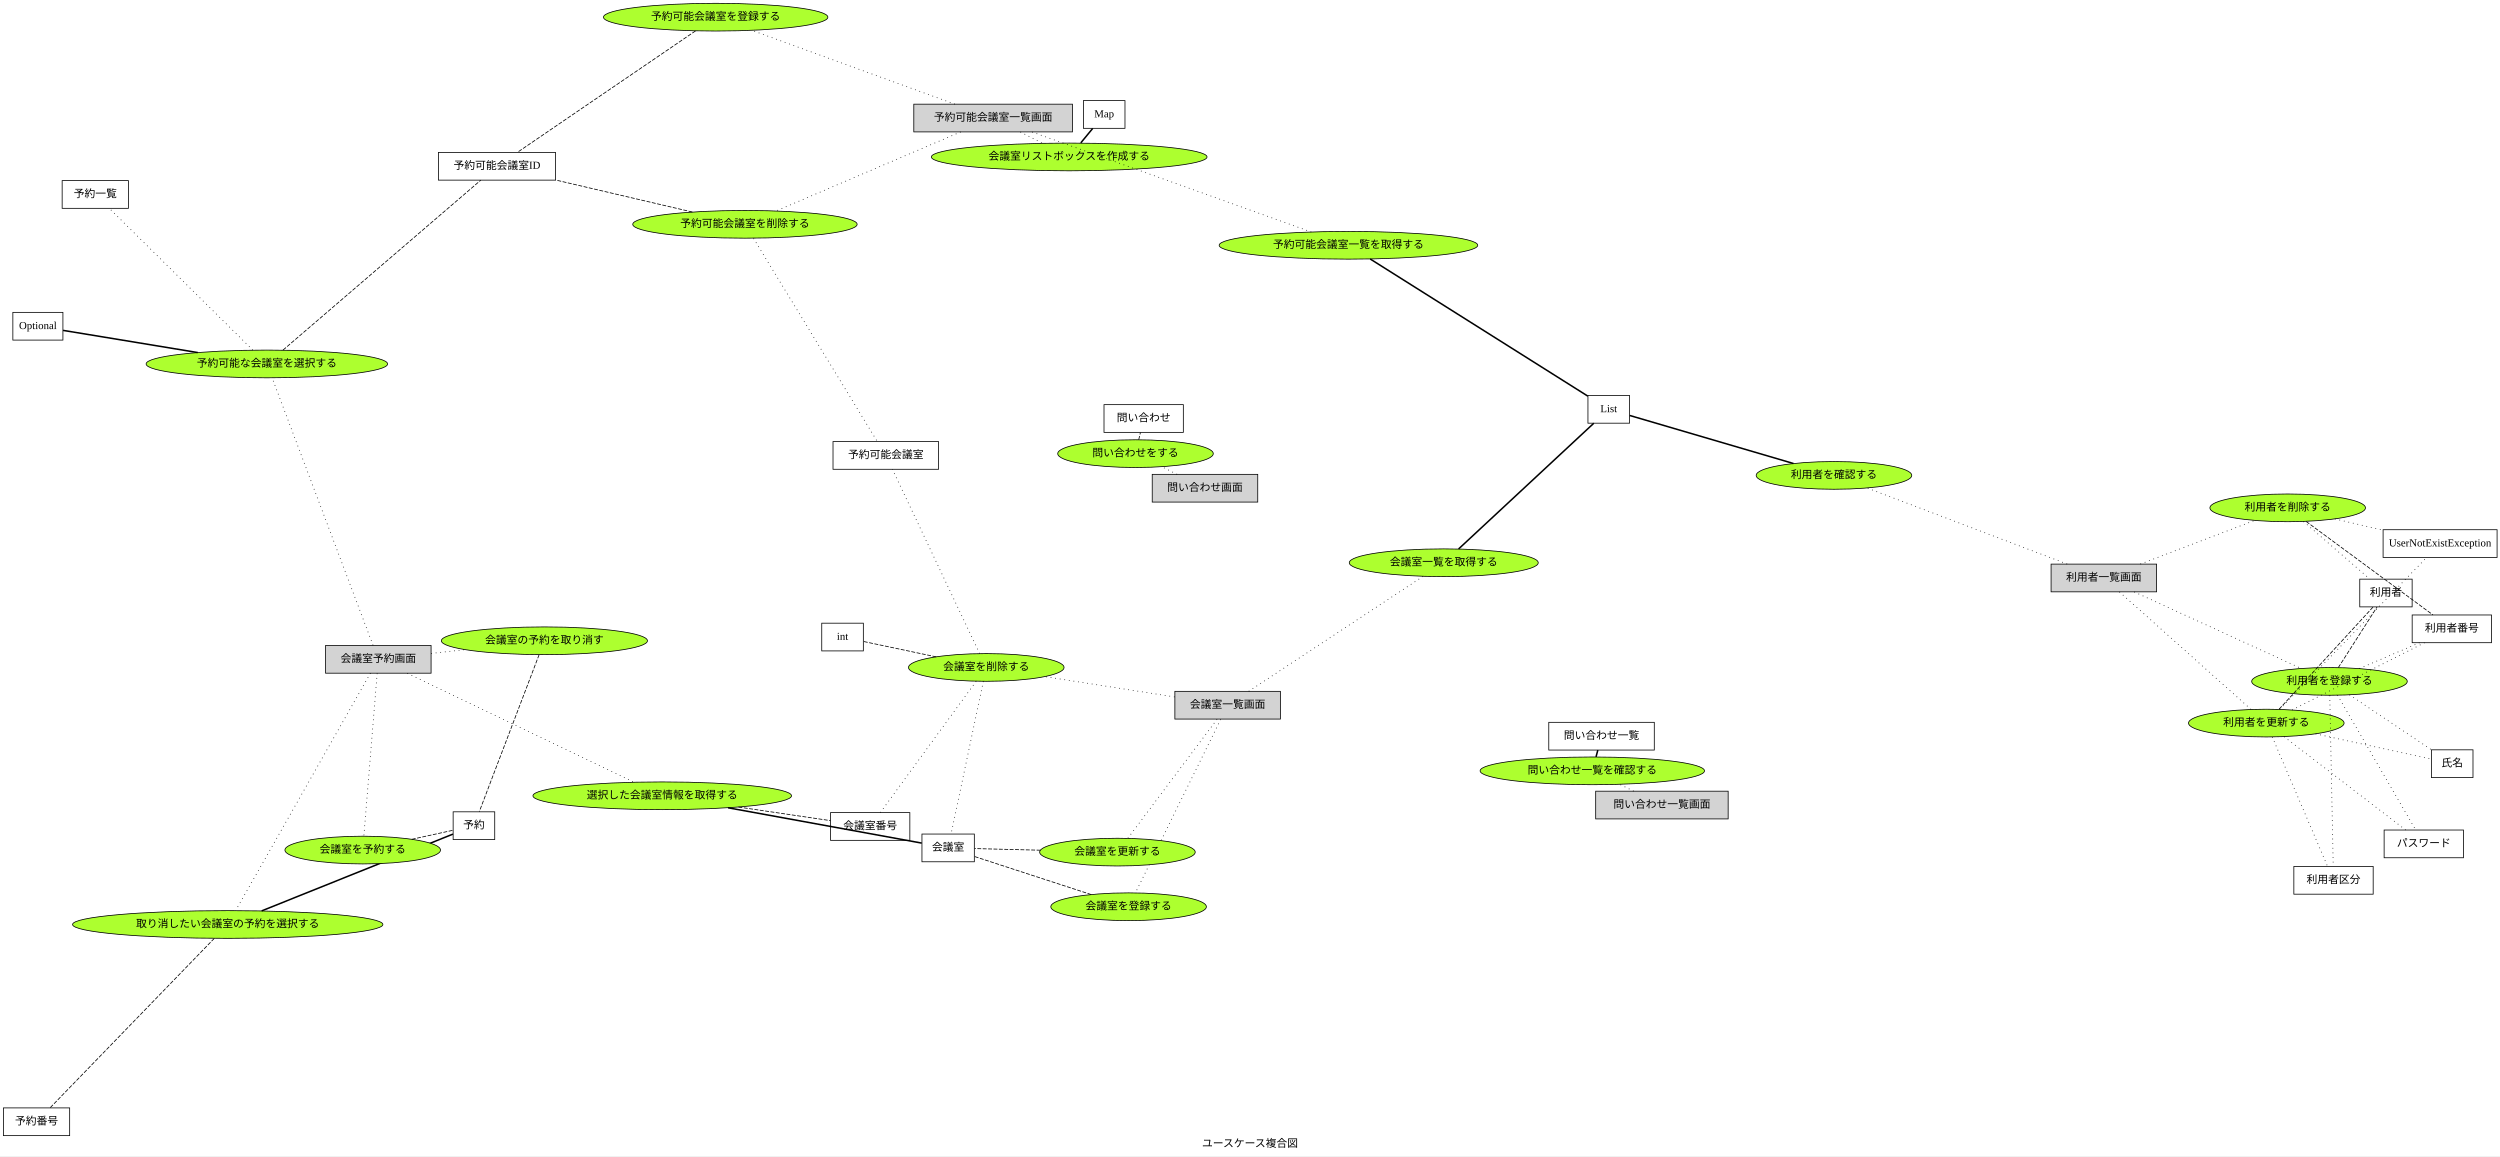
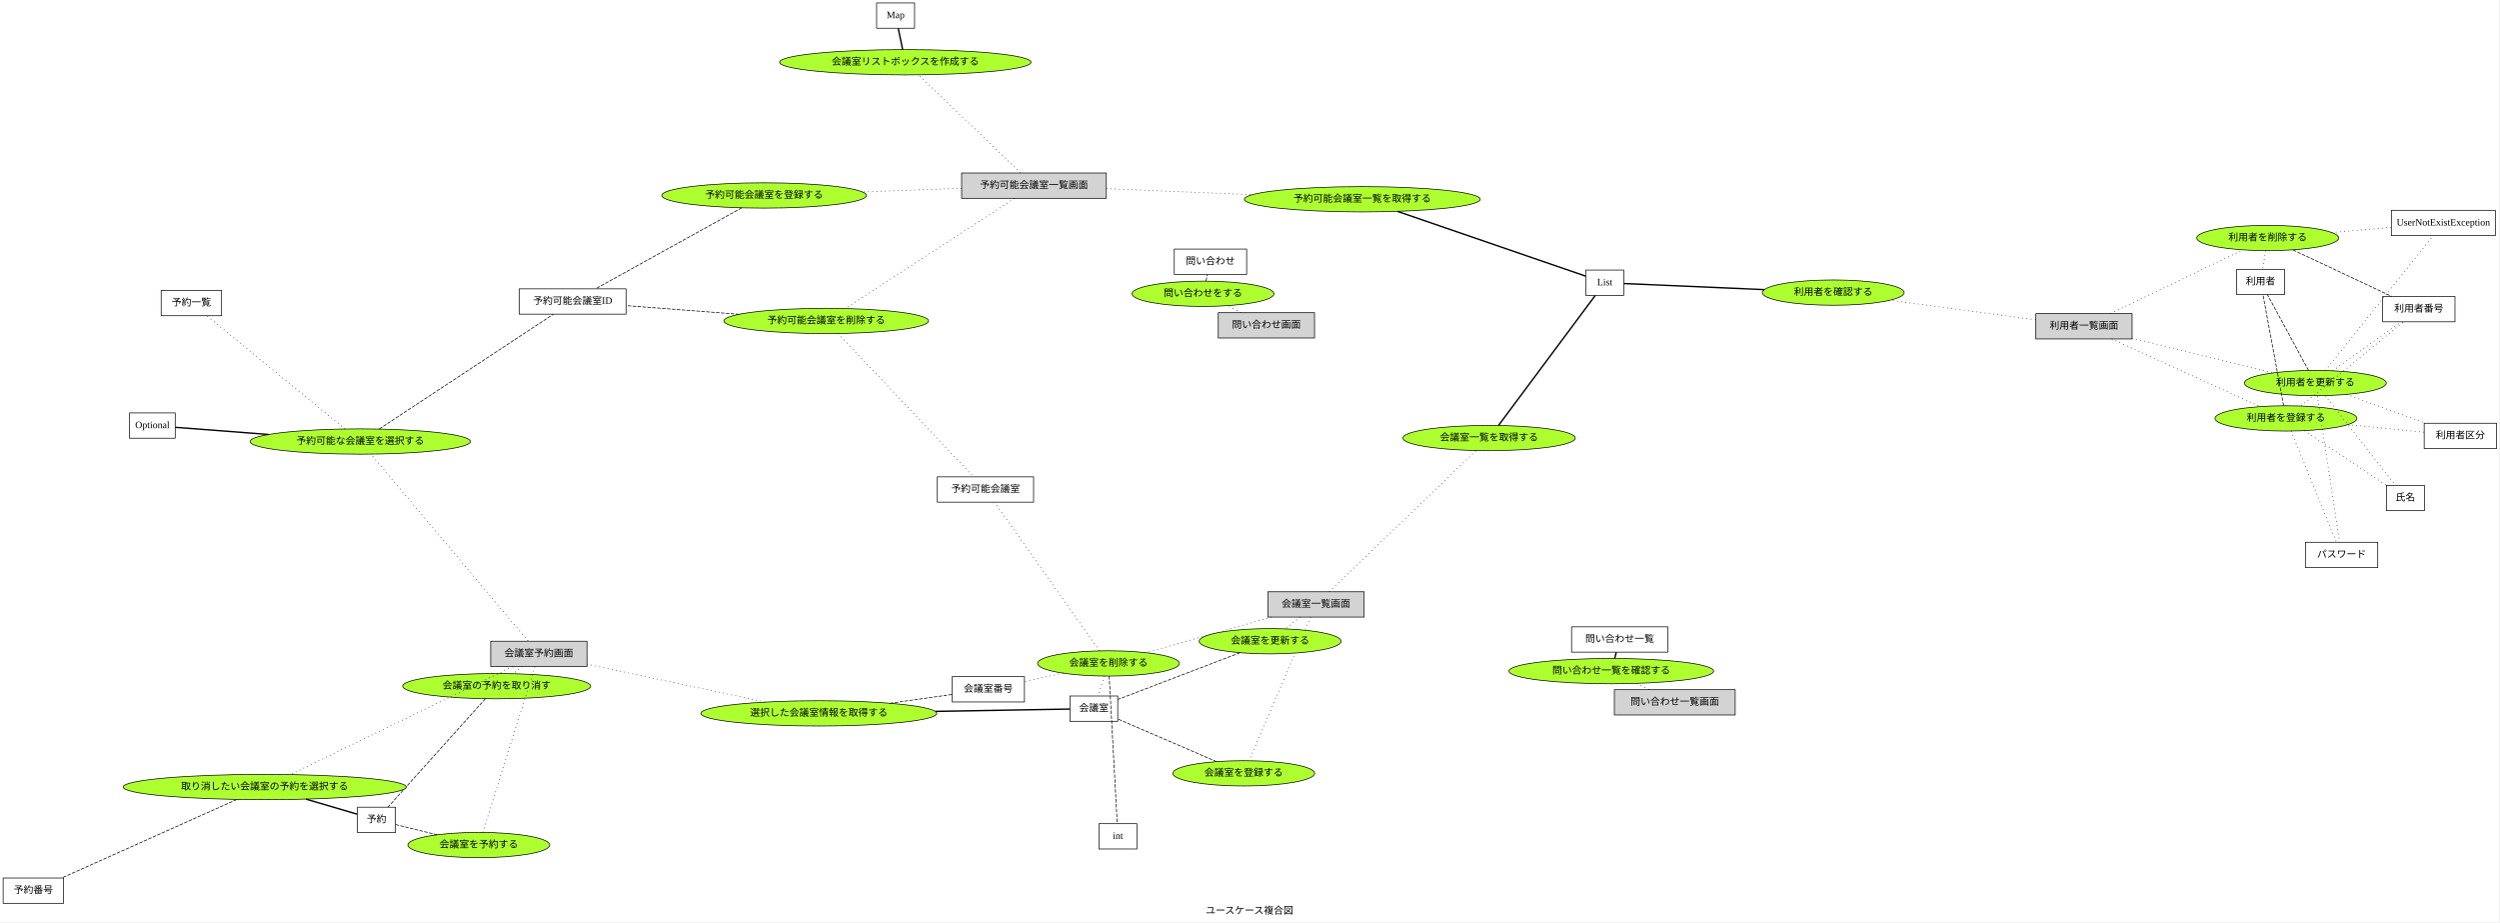
- <svg xmlns="http://www.w3.org/2000/svg" xmlns:xlink="http://www.w3.org/1999/xlink" width="3246pt" height="1501pt" viewBox="0.00 0.00 3246.00 1501.00">
-   <g id="graph0" class="graph" transform="scale(1 1) rotate(0) translate(4 1474)">
-     <polygon fill="white" stroke="transparent" points="-4,27 -4,-1474 3242,-1474 3242,27 -4,27" />
-     <text text-anchor="middle" x="1619" y="15.2" font-family="Times New Roman,serif" font-size="14.00">ユースケース複合図
+ <svg xmlns="http://www.w3.org/2000/svg" xmlns:xlink="http://www.w3.org/1999/xlink" width="3557pt" height="1312pt" viewBox="0.00 0.00 3557.00 1312.00">
+   <g id="graph0" class="graph" transform="scale(1 1) rotate(0) translate(4 1285)">
+     <polygon fill="white" stroke="transparent" points="-4,27 -4,-1285 3553,-1285 3553,27 -4,27" />
+     <text text-anchor="middle" x="1774.5" y="15.2" font-family="Times New Roman,serif" font-size="14.00">ユースケース複合図
        </text>
    <g id="node1" class="node">
      <g id="a_node1">
        <a xlink:href="https://github.com/k2works/application_programing_excercise_2022/tree/take13/src/main/java/mrs/application/scenario/ContactManagementScenario.java" xlink:title="ContactManagementScenario.create(Contact)">
-           <ellipse fill="greenyellow" stroke="black" cx="1470.33" cy="-885" rx="100.98" ry="18" />
-           <text text-anchor="middle" x="1470.33" y="-881.3" font-family="Times New Roman,serif" font-size="14.00">問い合わせをする
+           <ellipse fill="greenyellow" stroke="black" cx="1708.33" cy="-867" rx="100.98" ry="18" />
+           <text text-anchor="middle" x="1708.33" y="-863.3" font-family="Times New Roman,serif" font-size="14.00">問い合わせをする
                    </text>
        </a>
      </g>
    </g>
    <g id="node2" class="node">
      <g id="a_node2">
        <a xlink:title="Contact">
-           <polygon fill="none" stroke="black" points="1532.44,-948.61 1429.44,-948.61 1429.44,-912.61 1532.44,-912.61 1532.44,-948.61" />
-           <text text-anchor="middle" x="1480.94" y="-926.91" font-family="Times New Roman,serif" font-size="14.00">問い合わせ
+           <polygon fill="none" stroke="black" points="1770.44,-930.61 1667.44,-930.61 1667.44,-894.61 1770.44,-894.61 1770.44,-930.61" />
+           <text text-anchor="middle" x="1718.94" y="-908.91" font-family="Times New Roman,serif" font-size="14.00">問い合わせ
                    </text>
        </a>
      </g>
    </g>
    <g id="edge1" class="edge">
-       <path fill="none" stroke="black" stroke-dasharray="5,2" d="M1474.52,-903.03C1475.24,-906.12 1475.99,-909.33 1476.71,-912.42" />
+       <path fill="none" stroke="black" stroke-dasharray="5,2" d="M1712.52,-885.03C1713.24,-888.12 1713.99,-891.33 1714.71,-894.42" />
    </g>
    <g id="node3" class="node">
      <g id="a_node3">
        <a xlink:title="ContactRegistController">
-           <polygon fill="lightgray" stroke="black" points="1629.05,-858.1 1492.05,-858.1 1492.05,-822.1 1629.05,-822.1 1629.05,-858.1" />
-           <text text-anchor="middle" x="1560.55" y="-836.4" font-family="Times New Roman,serif" font-size="14.00">問い合わせ画面
+           <polygon fill="lightgray" stroke="black" points="1867.05,-840.1 1730.05,-840.1 1730.05,-804.1 1867.05,-804.1 1867.05,-840.1" />
+           <text text-anchor="middle" x="1798.55" y="-818.4" font-family="Times New Roman,serif" font-size="14.00">問い合わせ画面
                    </text>
        </a>
      </g>
    </g>
    <g id="edge2" class="edge">
-       <path fill="none" stroke="black" stroke-dasharray="1,5" d="M1524.37,-858.11C1517.8,-861.38 1510.97,-864.78 1504.46,-868.02" />
+       <path fill="none" stroke="black" stroke-dasharray="1,5" d="M1762.37,-840.11C1755.8,-843.38 1748.97,-846.78 1742.46,-850.02" />
    </g>
    <g id="node4" class="node">
      <g id="a_node4">
        <a xlink:href="https://github.com/k2works/application_programing_excercise_2022/tree/take13/src/main/java/mrs/application/scenario/ContactManagementScenario.java" xlink:title="ContactManagementScenario.findAll()">
-           <ellipse fill="greenyellow" stroke="black" cx="2063.45" cy="-473.13" rx="145.67" ry="18" />
-           <text text-anchor="middle" x="2063.45" y="-469.43" font-family="Times New Roman,serif" font-size="14.00">問い合わせ一覧を確認する
+           <ellipse fill="greenyellow" stroke="black" cx="2289.45" cy="-330.13" rx="145.67" ry="18" />
+           <text text-anchor="middle" x="2289.45" y="-326.43" font-family="Times New Roman,serif" font-size="14.00">問い合わせ一覧を確認する
                    </text>
        </a>
      </g>
    </g>
    <g id="node5" class="node">
      <g id="a_node5">
        <a xlink:title="ContactList">
-           <polygon fill="none" stroke="black" points="2143.93,-536.13 2006.93,-536.13 2006.93,-500.13 2143.93,-500.13 2143.93,-536.13" />
-           <text text-anchor="middle" x="2075.43" y="-514.43" font-family="Times New Roman,serif" font-size="14.00">問い合わせ一覧
+           <polygon fill="none" stroke="black" points="2369.93,-393.13 2232.93,-393.13 2232.93,-357.13 2369.93,-357.13 2369.93,-393.13" />
+           <text text-anchor="middle" x="2301.43" y="-371.43" font-family="Times New Roman,serif" font-size="14.00">問い合わせ一覧
                    </text>
        </a>
      </g>
    </g>
    <g id="edge3" class="edge">
-       <path fill="none" stroke="black" stroke-width="2" d="M2070.62,-500.09C2069.84,-497.16 2069.03,-494.12 2068.25,-491.18" />
+       <path fill="none" stroke="black" stroke-width="2" d="M2296.62,-357.09C2295.84,-354.16 2295.03,-351.12 2294.25,-348.18" />
    </g>
    <g id="node6" class="node">
      <g id="a_node6">
        <a xlink:title="ContactResponseController">
-           <polygon fill="lightgray" stroke="black" points="2239.84,-446.72 2067.84,-446.72 2067.84,-410.72 2239.84,-410.72 2239.84,-446.72" />
-           <text text-anchor="middle" x="2153.84" y="-425.02" font-family="Times New Roman,serif" font-size="14.00">問い合わせ一覧画面
+           <polygon fill="lightgray" stroke="black" points="2465.84,-303.72 2293.84,-303.72 2293.84,-267.72 2465.84,-267.72 2465.84,-303.72" />
+           <text text-anchor="middle" x="2379.84" y="-282.02" font-family="Times New Roman,serif" font-size="14.00">問い合わせ一覧画面
                    </text>
        </a>
      </g>
    </g>
    <g id="edge4" class="edge">
-       <path fill="none" stroke="black" stroke-dasharray="1,5" d="M2117.07,-446.79C2111.11,-449.71 2104.94,-452.74 2099.01,-455.66" />
+       <path fill="none" stroke="black" stroke-dasharray="1,5" d="M2343.07,-303.79C2337.11,-306.71 2330.94,-309.74 2325.01,-312.66" />
    </g>
    <g id="node7" class="node">
      <g id="a_node7">
        <a xlink:href="https://github.com/k2works/application_programing_excercise_2022/tree/take13/src/main/java/mrs/application/scenario/MeetingRoomReservationScenario.java" xlink:title="MeetingRoomReservationScenario.cancel(Reservation)">
-           <ellipse fill="greenyellow" stroke="black" cx="702.86" cy="-642.02" rx="133.78" ry="18" />
-           <text text-anchor="middle" x="702.86" y="-638.32" font-family="Times New Roman,serif" font-size="14.00">会議室の予約を取り消す
+           <ellipse fill="greenyellow" stroke="black" cx="702.96" cy="-308.73" rx="133.78" ry="18" />
+           <text text-anchor="middle" x="702.96" y="-305.03" font-family="Times New Roman,serif" font-size="14.00">会議室の予約を取り消す
                    </text>
        </a>
      </g>
    </g>
    <g id="node8" class="node">
      <g id="a_node8">
        <a xlink:title="Reservation">
-           <polygon fill="none" stroke="black" points="638.36,-419.94 584.36,-419.94 584.36,-383.94 638.36,-383.94 638.36,-419.94" />
-           <text text-anchor="middle" x="611.36" y="-398.24" font-family="Times New Roman,serif" font-size="14.00">予約
+           <polygon fill="none" stroke="black" points="558.84,-136.52 504.84,-136.52 504.84,-100.52 558.84,-100.52 558.84,-136.52" />
+           <text text-anchor="middle" x="531.84" y="-114.82" font-family="Times New Roman,serif" font-size="14.00">予約
                    </text>
        </a>
      </g>
    </g>
    <g id="edge5" class="edge">
-       <path fill="none" stroke="black" stroke-dasharray="5,2" d="M695.98,-623.97C679.02,-579.48 635.36,-464.9 618.32,-420.19" />
+       <path fill="none" stroke="black" stroke-dasharray="5,2" d="M686.86,-290.84C654.33,-254.68 581.08,-173.25 548.27,-136.79" />
    </g>
    <g id="node16" class="node">
      <g id="a_node16">
        <a xlink:href="https://github.com/k2works/application_programing_excercise_2022/tree/take13/src/main/java/mrs/application/scenario/MeetingRoomReservationScenario.java" xlink:title="MeetingRoomReservationScenario.findOne(ReservationId)">
-           <ellipse fill="greenyellow" stroke="black" cx="291.69" cy="-273.64" rx="201.46" ry="18" />
-           <text text-anchor="middle" x="291.69" y="-269.94" font-family="Times New Roman,serif" font-size="14.00">取り消したい会議室の予約を選択する
+           <ellipse fill="greenyellow" stroke="black" cx="372.77" cy="-165.23" rx="201.46" ry="18" />
+           <text text-anchor="middle" x="372.77" y="-161.53" font-family="Times New Roman,serif" font-size="14.00">取り消したい会議室の予約を選択する
                    </text>
        </a>
      </g>
    </g>
    <g id="edge12" class="edge">
-       <path fill="none" stroke="black" stroke-width="2" d="M584.11,-391C528.77,-368.79 402.82,-318.24 335.71,-291.31" />
+       <path fill="none" stroke="black" stroke-width="2" d="M504.5,-126.55C484.51,-132.42 456.65,-140.6 431.7,-147.93" />
    </g>
    <g id="node9" class="node">
      <g id="a_node9">
        <a xlink:title="ReservationsController">
-           <polygon fill="lightgray" stroke="black" points="555.71,-635.93 418.71,-635.93 418.71,-599.93 555.71,-599.93 555.71,-635.93" />
-           <text text-anchor="middle" x="487.21" y="-614.23" font-family="Times New Roman,serif" font-size="14.00">会議室予約画面
+           <polygon fill="lightgray" stroke="black" points="831.49,-372.67 694.49,-372.67 694.49,-336.67 831.49,-336.67 831.49,-372.67" />
+           <text text-anchor="middle" x="762.99" y="-350.97" font-family="Times New Roman,serif" font-size="14.00">会議室予約画面
                    </text>
        </a>
      </g>
    </g>
    <g id="edge6" class="edge">
-       <path fill="none" stroke="black" stroke-dasharray="1,5" d="M555.74,-625.58C569.8,-627.15 584.89,-628.84 599.86,-630.51" />
+       <path fill="none" stroke="black" stroke-dasharray="1,5" d="M739.26,-336.51C735.07,-333.3 730.7,-329.96 726.51,-326.75" />
    </g>
    <g id="node13" class="node">
      <g id="a_node13">
        <a xlink:href="https://github.com/k2works/application_programing_excercise_2022/tree/take13/src/main/java/mrs/application/scenario/MeetingRoomReservationScenario.java" xlink:title="MeetingRoomReservationScenario.findMeetingRoom(RoomId)">
-           <ellipse fill="greenyellow" stroke="black" cx="855.84" cy="-440.75" rx="167.87" ry="18" />
-           <text text-anchor="middle" x="855.84" y="-437.05" font-family="Times New Roman,serif" font-size="14.00">選択した会議室情報を取得する
+           <ellipse fill="greenyellow" stroke="black" cx="1161.54" cy="-270.01" rx="167.87" ry="18" />
+           <text text-anchor="middle" x="1161.54" y="-266.31" font-family="Times New Roman,serif" font-size="14.00">選択した会議室情報を取得する
                    </text>
        </a>
      </g>
    </g>
    <g id="edge11" class="edge">
-       <path fill="none" stroke="black" stroke-dasharray="1,5" d="M524.93,-599.8C596.03,-565.62 749.06,-492.07 819.27,-458.32" />
+       <path fill="none" stroke="black" stroke-dasharray="1,5" d="M831.5,-340.11C902.28,-325.08 1012.45,-301.68 1085.78,-286.1" />
    </g>
    <g id="edge14" class="edge">
-       <path fill="none" stroke="black" stroke-dasharray="1,5" d="M476.97,-599.9C443.26,-540.55 335.96,-351.6 302.06,-291.9" />
+       <path fill="none" stroke="black" stroke-dasharray="1,5" d="M725.57,-336.5C650.79,-300.2 483.71,-219.09 409.5,-183.06" />
    </g>
    <g id="node18" class="node">
      <g id="a_node18">
        <a xlink:href="https://github.com/k2works/application_programing_excercise_2022/tree/take13/src/main/java/mrs/application/scenario/MeetingRoomReservationScenario.java" xlink:title="MeetingRoomReservationScenario.findReservations(ReservableRoomId)">
-           <ellipse fill="greenyellow" stroke="black" cx="342.49" cy="-1001.45" rx="156.77" ry="18" />
-           <text text-anchor="middle" x="342.49" y="-997.75" font-family="Times New Roman,serif" font-size="14.00">予約可能な会議室を選択する
+           <ellipse fill="greenyellow" stroke="black" cx="508.7" cy="-656.8" rx="156.77" ry="18" />
+           <text text-anchor="middle" x="508.7" y="-653.1" font-family="Times New Roman,serif" font-size="14.00">予約可能な会議室を選択する
                    </text>
        </a>
      </g>
    </g>
    <g id="edge18" class="edge">
-       <path fill="none" stroke="black" stroke-dasharray="1,5" d="M480.33,-636.17C455.95,-700.78 373.86,-918.32 349.42,-983.1" />
+       <path fill="none" stroke="black" stroke-dasharray="1,5" d="M747.46,-373.11C701.96,-427.18 569.27,-584.84 524.02,-638.6" />
    </g>
    <g id="node25" class="node">
      <g id="a_node25">
        <a xlink:href="https://github.com/k2works/application_programing_excercise_2022/tree/take13/src/main/java/mrs/application/scenario/MeetingRoomReservationScenario.java" xlink:title="MeetingRoomReservationScenario.reserve(Reservation)">
-           <ellipse fill="greenyellow" stroke="black" cx="466.95" cy="-370.28" rx="100.98" ry="18" />
-           <text text-anchor="middle" x="466.95" y="-366.58" font-family="Times New Roman,serif" font-size="14.00">会議室を予約する
+           <ellipse fill="greenyellow" stroke="black" cx="677.55" cy="-82.68" rx="100.98" ry="18" />
+           <text text-anchor="middle" x="677.55" y="-78.98" font-family="Times New Roman,serif" font-size="14.00">会議室を予約する
                    </text>
        </a>
      </g>
    </g>
    <g id="edge24" class="edge">
-       <path fill="none" stroke="black" stroke-dasharray="1,5" d="M485.72,-599.72C481.97,-553.92 472.19,-434.34 468.44,-388.52" />
+       <path fill="none" stroke="black" stroke-dasharray="1,5" d="M757.25,-336.4C741.68,-286.85 698.8,-150.33 683.26,-100.87" />
    </g>
    <g id="node10" class="node">
      <g id="a_node10">
        <a xlink:href="https://github.com/k2works/application_programing_excercise_2022/tree/take13/src/main/java/mrs/application/scenario/MeetingRoomReservationScenario.java" xlink:title="MeetingRoomReservationScenario.createRoomNameMap()">
-           <ellipse fill="greenyellow" stroke="black" cx="1384.25" cy="-1270.22" rx="178.97" ry="18" />
-           <text text-anchor="middle" x="1384.25" y="-1266.52" font-family="Times New Roman,serif" font-size="14.00">会議室リストボックスを作成する
+           <ellipse fill="greenyellow" stroke="black" cx="1284.59" cy="-1196.43" rx="178.97" ry="18" />
+           <text text-anchor="middle" x="1284.59" y="-1192.73" font-family="Times New Roman,serif" font-size="14.00">会議室リストボックスを作成する
                    </text>
        </a>
      </g>
    </g>
    <g id="node11" class="node">
      <g id="a_node11">
        <a xlink:title="Map">
-           <polygon fill="none" stroke="black" points="1456.67,-1343.38 1402.67,-1343.38 1402.67,-1307.38 1456.67,-1307.38 1456.67,-1343.38" />
-           <text text-anchor="middle" x="1429.67" y="-1321.68" font-family="Times New Roman,serif" font-size="14.00">Map
+           <polygon fill="none" stroke="black" points="1297.74,-1280.81 1243.74,-1280.81 1243.74,-1244.81 1297.74,-1244.81 1297.74,-1280.81" />
+           <text text-anchor="middle" x="1270.74" y="-1259.11" font-family="Times New Roman,serif" font-size="14.00">Map
                    </text>
        </a>
      </g>
    </g>
    <g id="edge7" class="edge">
-       <path fill="none" stroke="black" stroke-width="2" d="M1414.8,-1307.32C1409.83,-1301.29 1404.29,-1294.56 1399.31,-1288.51" />
+       <path fill="none" stroke="black" stroke-width="2" d="M1274.52,-1244.67C1276.48,-1235.3 1278.86,-1223.91 1280.81,-1214.54" />
    </g>
    <g id="node12" class="node">
      <g id="a_node12">
        <a xlink:title="ReservableRoomController">
-           <polygon fill="lightgray" stroke="black" points="1388.48,-1338.74 1182.48,-1338.74 1182.48,-1302.74 1388.48,-1302.74 1388.48,-1338.74" />
-           <text text-anchor="middle" x="1285.48" y="-1317.04" font-family="Times New Roman,serif" font-size="14.00">予約可能会議室一覧画面
+           <polygon fill="lightgray" stroke="black" points="1570.72,-1038.84 1364.72,-1038.84 1364.72,-1002.84 1570.72,-1002.84 1570.72,-1038.84" />
+           <text text-anchor="middle" x="1467.72" y="-1017.14" font-family="Times New Roman,serif" font-size="14.00">予約可能会議室一覧画面
                    </text>
        </a>
      </g>
    </g>
    <g id="edge8" class="edge">
-       <path fill="none" stroke="black" stroke-dasharray="1,5" d="M1320.86,-1302.64C1330.16,-1297.88 1340.18,-1292.76 1349.45,-1288.02" />
+       <path fill="none" stroke="black" stroke-dasharray="1,5" d="M1448.82,-1038.97C1413.63,-1072.71 1338.5,-1144.74 1303.4,-1178.4" />
    </g>
    <g id="node24" class="node">
      <g id="a_node24">
        <a xlink:href="https://github.com/k2works/application_programing_excercise_2022/tree/take13/src/main/java/mrs/application/scenario/MeetingRoomReservationScenario.java" xlink:title="MeetingRoomReservationScenario.registReservableRoom(ReservableRoomId)">
-           <ellipse fill="greenyellow" stroke="black" cx="925.23" cy="-1451.7" rx="145.67" ry="18" />
-           <text text-anchor="middle" x="925.23" y="-1448" font-family="Times New Roman,serif" font-size="14.00">予約可能会議室を登録する
+           <ellipse fill="greenyellow" stroke="black" cx="1083.61" cy="-1006.89" rx="145.67" ry="18" />
+           <text text-anchor="middle" x="1083.61" y="-1003.19" font-family="Times New Roman,serif" font-size="14.00">予約可能会議室を登録する
                    </text>
        </a>
      </g>
    </g>
    <g id="edge22" class="edge">
-       <path fill="none" stroke="black" stroke-dasharray="1,5" d="M1235.76,-1338.81C1166.08,-1364.14 1040.28,-1409.87 972.14,-1434.64" />
+       <path fill="none" stroke="black" stroke-dasharray="1,5" d="M1364.54,-1017.09C1321.2,-1015.52 1270.13,-1013.67 1223.5,-1011.97" />
    </g>
    <g id="node43" class="node">
      <g id="a_node43">
        <a xlink:href="https://github.com/k2works/application_programing_excercise_2022/tree/take13/src/main/java/mrs/application/service/reservation/room/ReservableRoomService.java" xlink:title="ReservableRoomService.deleteReservableRoom(ReservableRoomId)">
-           <ellipse fill="greenyellow" stroke="black" cx="963.24" cy="-1182.74" rx="145.67" ry="18" />
-           <text text-anchor="middle" x="963.24" y="-1179.04" font-family="Times New Roman,serif" font-size="14.00">予約可能会議室を削除する
+           <ellipse fill="greenyellow" stroke="black" cx="1172.03" cy="-828.35" rx="145.67" ry="18" />
+           <text text-anchor="middle" x="1172.03" y="-824.65" font-family="Times New Roman,serif" font-size="14.00">予約可能会議室を削除する
                    </text>
        </a>
      </g>
    </g>
    <g id="edge55" class="edge">
-       <path fill="none" stroke="black" stroke-dasharray="1,5" d="M1243.35,-1302.7C1181.08,-1276.03 1065.24,-1226.42 1003.85,-1200.13" />
+       <path fill="none" stroke="black" stroke-dasharray="1,5" d="M1439.91,-1002.73C1383.41,-965.95 1255.82,-882.89 1199.56,-846.27" />
    </g>
    <g id="node44" class="node">
      <g id="a_node44">
        <a xlink:href="https://github.com/k2works/application_programing_excercise_2022/tree/take13/src/main/java/mrs/application/service/reservation/room/ReservableRoomService.java" xlink:title="ReservableRoomService.findAllReservableRooms()">
-           <ellipse fill="greenyellow" stroke="black" cx="1746.82" cy="-1155.53" rx="167.87" ry="18" />
-           <text text-anchor="middle" x="1746.82" y="-1151.83" font-family="Times New Roman,serif" font-size="14.00">予約可能会議室一覧を取得する
+           <ellipse fill="greenyellow" stroke="black" cx="1935.06" cy="-1001.47" rx="167.87" ry="18" />
+           <text text-anchor="middle" x="1935.06" y="-997.77" font-family="Times New Roman,serif" font-size="14.00">予約可能会議室一覧を取得する
                    </text>
        </a>
      </g>
    </g>
    <g id="edge57" class="edge">
-       <path fill="none" stroke="black" stroke-dasharray="1,5" d="M1336.17,-1302.58C1425.7,-1270.52 1610.65,-1204.29 1698.48,-1172.84" />
+       <path fill="none" stroke="black" stroke-dasharray="1,5" d="M1570.86,-1016.57C1631.74,-1014.04 1710.03,-1010.8 1778.42,-1007.96" />
    </g>
    <g id="node15" class="node">
      <g id="a_node15">
        <a xlink:title="RoomId">
-           <polygon fill="none" stroke="black" points="1177.34,-418.9 1074.34,-418.9 1074.34,-382.9 1177.34,-382.9 1177.34,-418.9" />
-           <text text-anchor="middle" x="1125.84" y="-397.2" font-family="Times New Roman,serif" font-size="14.00">会議室番号
+           <polygon fill="none" stroke="black" points="1454.16,-322.25 1351.16,-322.25 1351.16,-286.25 1454.16,-286.25 1454.16,-322.25" />
+           <text text-anchor="middle" x="1402.66" y="-300.55" font-family="Times New Roman,serif" font-size="14.00">会議室番号
                    </text>
        </a>
      </g>
    </g>
    <g id="edge10" class="edge">
-       <path fill="none" stroke="black" stroke-dasharray="5,2" d="M954.85,-426.14C995.33,-420.16 1040.48,-413.5 1074.21,-408.52" />
+       <path fill="none" stroke="black" stroke-dasharray="5,2" d="M1262.75,-284.38C1293.17,-288.7 1325.27,-293.26 1351.04,-296.92" />
    </g>
    <g id="node14" class="node">
      <g id="a_node14">
        <a xlink:title="MeetingRoom">
-           <polygon fill="none" stroke="black" points="1261.06,-391.07 1193.06,-391.07 1193.06,-355.07 1261.06,-355.07 1261.06,-391.07" />
-           <text text-anchor="middle" x="1227.06" y="-369.37" font-family="Times New Roman,serif" font-size="14.00">会議室
+           <polygon fill="none" stroke="black" points="1586.93,-294.73 1518.93,-294.73 1518.93,-258.73 1586.93,-258.73 1586.93,-294.73" />
+           <text text-anchor="middle" x="1552.93" y="-273.03" font-family="Times New Roman,serif" font-size="14.00">会議室
                    </text>
        </a>
      </g>
    </g>
    <g id="edge9" class="edge">
-       <path fill="none" stroke="black" stroke-width="2" d="M1192.81,-379.31C1136.09,-389.65 1021.02,-410.63 941.24,-425.18" />
+       <path fill="none" stroke="black" stroke-width="2" d="M1518.89,-276.15C1475.92,-275.41 1398.99,-274.09 1327.48,-272.86" />
    </g>
    <g id="node17" class="node">
      <g id="a_node17">
        <a xlink:title="ReservationId">
-           <polygon fill="none" stroke="black" points="86.45,-35.5 0.45,-35.5 0.45,0.5 86.45,0.5 86.45,-35.5" />
-           <text text-anchor="middle" x="43.45" y="-13.8" font-family="Times New Roman,serif" font-size="14.00">予約番号
+           <polygon fill="none" stroke="black" points="86.45,-35.75 0.45,-35.75 0.45,0.25 86.45,0.25 86.45,-35.75" />
+           <text text-anchor="middle" x="43.45" y="-14.05" font-family="Times New Roman,serif" font-size="14.00">予約番号
                    </text>
        </a>
      </g>
    </g>
    <g id="edge13" class="edge">
-       <path fill="none" stroke="black" stroke-dasharray="5,2" d="M274.23,-255.63C228.77,-208.72 107.04,-83.11 61.22,-35.84" />
+       <path fill="none" stroke="black" stroke-dasharray="5,2" d="M333.04,-147.44C269.92,-119.17 147.36,-64.29 83.83,-35.83" />
    </g>
    <g id="node20" class="node">
      <g id="a_node20">
        <a xlink:title="ReservableRoomId">
-           <polygon fill="none" stroke="black" points="717.25,-1276.12 565.25,-1276.12 565.25,-1240.12 717.25,-1240.12 717.25,-1276.12" />
-           <text text-anchor="middle" x="641.25" y="-1254.42" font-family="Times New Roman,serif" font-size="14.00">予約可能会議室ID
+           <polygon fill="none" stroke="black" points="887.07,-874.02 735.07,-874.02 735.07,-838.02 887.07,-838.02 887.07,-874.02" />
+           <text text-anchor="middle" x="811.07" y="-852.32" font-family="Times New Roman,serif" font-size="14.00">予約可能会議室ID
                    </text>
        </a>
      </g>
    </g>
    <g id="edge16" class="edge">
-       <path fill="none" stroke="black" stroke-dasharray="5,2" d="M363.5,-1019.5C418.35,-1066.63 565.44,-1192.99 620.27,-1240.09" />
+       <path fill="none" stroke="black" stroke-dasharray="5,2" d="M535.8,-674.66C593.06,-712.38 725.81,-799.84 783.49,-837.84" />
    </g>
    <g id="node21" class="node">
      <g id="a_node21">
        <a xlink:title="ReservationList">
-           <polygon fill="none" stroke="black" points="162.7,-1239.5 76.7,-1239.5 76.7,-1203.5 162.7,-1203.5 162.7,-1239.5" />
-           <text text-anchor="middle" x="119.7" y="-1217.8" font-family="Times New Roman,serif" font-size="14.00">予約一覧
+           <polygon fill="none" stroke="black" points="311.4,-871.79 225.4,-871.79 225.4,-835.79 311.4,-835.79 311.4,-871.79" />
+           <text text-anchor="middle" x="268.4" y="-850.09" font-family="Times New Roman,serif" font-size="14.00">予約一覧
                    </text>
        </a>
      </g>
    </g>
    <g id="edge17" class="edge">
-       <path fill="none" stroke="black" stroke-dasharray="1,5" d="M324.26,-1019.46C282.48,-1060.72 180.2,-1161.74 138.18,-1203.25" />
+       <path fill="none" stroke="black" stroke-dasharray="1,5" d="M486.95,-674.63C441.43,-711.95 336.55,-797.92 290.62,-835.57" />
    </g>
    <g id="node19" class="node">
      <g id="a_node19">
        <a xlink:title="Optional">
-           <polygon fill="none" stroke="black" points="77.69,-1068.42 12.69,-1068.42 12.69,-1032.42 77.69,-1032.42 77.69,-1068.42" />
-           <text text-anchor="middle" x="45.19" y="-1046.72" font-family="Times New Roman,serif" font-size="14.00">Optional
+           <polygon fill="none" stroke="black" points="245.39,-697.51 180.39,-697.51 180.39,-661.51 245.39,-661.51 245.39,-697.51" />
+           <text text-anchor="middle" x="212.89" y="-675.81" font-family="Times New Roman,serif" font-size="14.00">Optional
                    </text>
        </a>
      </g>
    </g>
    <g id="edge15" class="edge">
-       <path fill="none" stroke="black" stroke-width="2" d="M77.85,-1045.04C119.64,-1038.16 193.67,-1025.97 252.82,-1016.22" />
+       <path fill="none" stroke="black" stroke-width="2" d="M245.39,-677.02C277.66,-674.54 329.26,-670.58 378.26,-666.82" />
    </g>
    <g id="node22" class="node">
      <g id="a_node22">
        <a xlink:href="https://github.com/k2works/application_programing_excercise_2022/tree/take13/src/main/java/mrs/application/scenario/MeetingRoomReservationScenario.java" xlink:title="MeetingRoomReservationScenario.registMeetingRoom(MeetingRoom)">
-           <ellipse fill="greenyellow" stroke="black" cx="1461.37" cy="-296.69" rx="100.98" ry="18" />
-           <text text-anchor="middle" x="1461.37" y="-292.99" font-family="Times New Roman,serif" font-size="14.00">会議室を登録する
+           <ellipse fill="greenyellow" stroke="black" cx="1766.25" cy="-184.69" rx="100.98" ry="18" />
+           <text text-anchor="middle" x="1766.25" y="-180.99" font-family="Times New Roman,serif" font-size="14.00">会議室を登録する
                    </text>
        </a>
      </g>
    </g>
    <g id="edge19" class="edge">
-       <path fill="none" stroke="black" stroke-dasharray="5,2" d="M1412.82,-312.51C1367.51,-327.28 1301.07,-348.94 1261.15,-361.96" />
+       <path fill="none" stroke="black" stroke-dasharray="5,2" d="M1727.62,-201.36C1687.52,-218.66 1625.4,-245.46 1587.05,-262.01" />
    </g>
    <g id="node23" class="node">
      <g id="a_node23">
        <a xlink:title="MeetingRoomController">
-           <polygon fill="lightgray" stroke="black" points="1658.45,-576.36 1521.45,-576.36 1521.45,-540.36 1658.45,-540.36 1658.45,-576.36" />
-           <text text-anchor="middle" x="1589.95" y="-554.66" font-family="Times New Roman,serif" font-size="14.00">会議室一覧画面
+           <polygon fill="lightgray" stroke="black" points="1937.66,-443.03 1800.66,-443.03 1800.66,-407.03 1937.66,-407.03 1937.66,-443.03" />
+           <text text-anchor="middle" x="1869.16" y="-421.33" font-family="Times New Roman,serif" font-size="14.00">会議室一覧画面
                    </text>
        </a>
      </g>
    </g>
    <g id="edge20" class="edge">
-       <path fill="none" stroke="black" stroke-dasharray="1,5" d="M1580.9,-539.96C1557.24,-491.8 1493.69,-362.47 1470.23,-314.72" />
+       <path fill="none" stroke="black" stroke-dasharray="1,5" d="M1861.42,-406.96C1842.35,-362.42 1793.24,-247.72 1774.07,-202.96" />
    </g>
    <g id="node38" class="node">
      <g id="a_node38">
        <a xlink:href="https://github.com/k2works/application_programing_excercise_2022/tree/take13/src/main/java/mrs/application/service/facility/room/MeetingRoomService.java" xlink:title="MeetingRoomService.deleteMeetingRoom(int)">
-           <ellipse fill="greenyellow" stroke="black" cx="1276.58" cy="-607.38" rx="100.98" ry="18" />
-           <text text-anchor="middle" x="1276.58" y="-603.68" font-family="Times New Roman,serif" font-size="14.00">会議室を削除する
+           <ellipse fill="greenyellow" stroke="black" cx="1573.8" cy="-341.08" rx="100.98" ry="18" />
+           <text text-anchor="middle" x="1573.8" y="-337.38" font-family="Times New Roman,serif" font-size="14.00">会議室を削除する
                    </text>
        </a>
      </g>
    </g>
    <g id="edge48" class="edge">
-       <path fill="none" stroke="black" stroke-dasharray="1,5" d="M1521.18,-569.11C1471.36,-576.91 1404.01,-587.44 1352.6,-595.48" />
+       <path fill="none" stroke="black" stroke-dasharray="1,5" d="M1805.79,-407.02C1752.74,-391.94 1677.85,-370.65 1627.65,-356.38" />
    </g>
    <g id="node41" class="node">
      <g id="a_node41">
        <a xlink:href="https://github.com/k2works/application_programing_excercise_2022/tree/take13/src/main/java/mrs/application/service/facility/room/MeetingRoomService.java" xlink:title="MeetingRoomService.findAll()">
-           <ellipse fill="greenyellow" stroke="black" cx="1870.58" cy="-743.33" rx="122.68" ry="18" />
-           <text text-anchor="middle" x="1870.58" y="-739.63" font-family="Times New Roman,serif" font-size="14.00">会議室一覧を取得する
+           <ellipse fill="greenyellow" stroke="black" cx="2115.55" cy="-661.74" rx="122.68" ry="18" />
+           <text text-anchor="middle" x="2115.55" y="-658.04" font-family="Times New Roman,serif" font-size="14.00">会議室一覧を取得する
                    </text>
        </a>
      </g>
    </g>
    <g id="edge50" class="edge">
-       <path fill="none" stroke="black" stroke-dasharray="1,5" d="M1617.36,-576.43C1671.29,-611.98 1790.53,-690.57 1843.87,-725.73" />
+       <path fill="none" stroke="black" stroke-dasharray="1,5" d="M1888.08,-443.21C1934.06,-487.38 2051.2,-599.93 2096.9,-643.82" />
    </g>
    <g id="node42" class="node">
      <g id="a_node42">
        <a xlink:href="https://github.com/k2works/application_programing_excercise_2022/tree/take13/src/main/java/mrs/application/service/facility/room/MeetingRoomService.java" xlink:title="MeetingRoomService.updateMeetingRoom(MeetingRoom)">
-           <ellipse fill="greenyellow" stroke="black" cx="1446.88" cy="-367.61" rx="100.98" ry="18" />
-           <text text-anchor="middle" x="1446.88" y="-363.91" font-family="Times New Roman,serif" font-size="14.00">会議室を更新する
+           <ellipse fill="greenyellow" stroke="black" cx="1803.85" cy="-372.65" rx="100.98" ry="18" />
+           <text text-anchor="middle" x="1803.85" y="-368.95" font-family="Times New Roman,serif" font-size="14.00">会議室を更新する
                    </text>
        </a>
      </g>
    </g>
    <g id="edge52" class="edge">
-       <path fill="none" stroke="black" stroke-dasharray="1,5" d="M1576.23,-540.07C1548.81,-503.51 1487.56,-421.84 1460.35,-385.56" />
+       <path fill="none" stroke="black" stroke-dasharray="1,5" d="M1846.68,-407C1840.04,-401.67 1832.78,-395.85 1826.15,-390.53" />
    </g>
    <g id="edge21" class="edge">
-       <path fill="none" stroke="black" stroke-dasharray="5,2" d="M899.02,-1433.83C845.06,-1397.05 722.07,-1313.21 667.81,-1276.22" />
+       <path fill="none" stroke="black" stroke-dasharray="5,2" d="M1051.81,-989.29C999.72,-960.45 896.72,-903.43 843.94,-874.21" />
    </g>
    <g id="edge23" class="edge">
-       <path fill="none" stroke="black" stroke-dasharray="5,2" d="M530.71,-384.26C549.45,-388.37 568.96,-392.64 584.09,-395.96" />
+       <path fill="none" stroke="black" stroke-dasharray="5,2" d="M618.28,-97.26C597.8,-102.3 575.83,-107.7 559.16,-111.8" />
    </g>
    <g id="node26" class="node">
      <g id="a_node26">
        <a xlink:href="https://github.com/k2works/application_programing_excercise_2022/tree/take13/src/main/java/mrs/application/service/auth/UserManagementService.java" xlink:title="UserManagementService.delete(UserId)">
-           <ellipse fill="greenyellow" stroke="black" cx="2966.34" cy="-814.61" rx="100.98" ry="18" />
-           <text text-anchor="middle" x="2966.34" y="-810.91" font-family="Times New Roman,serif" font-size="14.00">利用者を削除する
+           <ellipse fill="greenyellow" stroke="black" cx="3223.82" cy="-946.36" rx="100.98" ry="18" />
+           <text text-anchor="middle" x="3223.82" y="-942.66" font-family="Times New Roman,serif" font-size="14.00">利用者を削除する
                    </text>
        </a>
      </g>
    </g>
    <g id="node27" class="node">
      <g id="a_node27">
        <a xlink:title="UserId">
-           <polygon fill="none" stroke="black" points="3230.96,-675.52 3127.96,-675.52 3127.96,-639.52 3230.96,-639.52 3230.96,-675.52" />
-           <text text-anchor="middle" x="3179.46" y="-653.82" font-family="Times New Roman,serif" font-size="14.00">利用者番号
+           <polygon fill="none" stroke="black" points="3490.37,-863.14 3387.37,-863.14 3387.37,-827.14 3490.37,-827.14 3490.37,-863.14" />
+           <text text-anchor="middle" x="3438.87" y="-841.44" font-family="Times New Roman,serif" font-size="14.00">利用者番号
                    </text>
        </a>
      </g>
    </g>
    <g id="edge25" class="edge">
-       <path fill="none" stroke="black" stroke-dasharray="5,2" d="M2990.37,-796.89C3031.2,-766.8 3113.65,-706.03 3154.86,-675.66" />
+       <path fill="none" stroke="black" stroke-dasharray="5,2" d="M3259.81,-929.41C3298.79,-911.07 3360.73,-881.92 3400.58,-863.16" />
    </g>
    <g id="node28" class="node">
      <g id="a_node28">
        <a xlink:title="UserNotExistException">
-           <polygon fill="none" stroke="black" points="3238.21,-786.22 3090.21,-786.22 3090.21,-750.22 3238.21,-750.22 3238.21,-786.22" />
-           <text text-anchor="middle" x="3164.21" y="-764.52" font-family="Times New Roman,serif" font-size="14.00">UserNotExistException
+           <polygon fill="none" stroke="black" points="3547.8,-985.78 3399.8,-985.78 3399.8,-949.78 3547.8,-949.78 3547.8,-985.78" />
+           <text text-anchor="middle" x="3473.8" y="-964.08" font-family="Times New Roman,serif" font-size="14.00">UserNotExistException
                    </text>
        </a>
      </g>
    </g>
    <g id="edge26" class="edge">
-       <path fill="none" stroke="black" stroke-dasharray="1,5" d="M3027.59,-800.25C3047.34,-795.62 3069.44,-790.44 3090.02,-785.61" />
+       <path fill="none" stroke="black" stroke-dasharray="1,5" d="M3314.77,-954.15C3342.7,-956.54 3373.07,-959.14 3399.72,-961.43" />
    </g>
    <g id="node29" class="node">
      <g id="a_node29">
        <a xlink:title="User">
-           <polygon fill="none" stroke="black" points="3127.92,-722.03 3059.92,-722.03 3059.92,-686.03 3127.92,-686.03 3127.92,-722.03" />
-           <text text-anchor="middle" x="3093.92" y="-700.33" font-family="Times New Roman,serif" font-size="14.00">利用者
+           <polygon fill="none" stroke="black" points="3247.64,-901.8 3179.64,-901.8 3179.64,-865.8 3247.64,-865.8 3247.64,-901.8" />
+           <text text-anchor="middle" x="3213.64" y="-880.1" font-family="Times New Roman,serif" font-size="14.00">利用者
                    </text>
        </a>
      </g>
    </g>
    <g id="edge27" class="edge">
-       <path fill="none" stroke="black" stroke-dasharray="1,5" d="M2986.84,-796.84C3010.51,-776.33 3049.23,-742.77 3073.05,-722.12" />
+       <path fill="none" stroke="black" stroke-dasharray="1,5" d="M3220.87,-928.26C3219.54,-920.03 3217.96,-910.32 3216.61,-902.07" />
    </g>
    <g id="node30" class="node">
      <g id="a_node30">
        <a xlink:title="UserController">
-           <polygon fill="lightgray" stroke="black" points="2796.12,-741.56 2659.12,-741.56 2659.12,-705.56 2796.12,-705.56 2796.12,-741.56" />
-           <text text-anchor="middle" x="2727.62" y="-719.86" font-family="Times New Roman,serif" font-size="14.00">利用者一覧画面
+           <polygon fill="lightgray" stroke="black" points="3030.78,-838.75 2893.78,-838.75 2893.78,-802.75 3030.78,-802.75 3030.78,-838.75" />
+           <text text-anchor="middle" x="2962.28" y="-817.05" font-family="Times New Roman,serif" font-size="14.00">利用者一覧画面
                    </text>
        </a>
      </g>
    </g>
    <g id="edge28" class="edge">
-       <path fill="none" stroke="black" stroke-dasharray="1,5" d="M2775.07,-741.66C2818.31,-758.15 2881.62,-782.3 2923.39,-798.23" />
+       <path fill="none" stroke="black" stroke-dasharray="1,5" d="M3000.03,-838.88C3050.53,-863.14 3139.41,-905.82 3188.59,-929.44" />
    </g>
    <g id="node31" class="node">
      <g id="a_node31">
        <a xlink:href="https://github.com/k2works/application_programing_excercise_2022/tree/take13/src/main/java/mrs/application/service/auth/UserManagementService.java" xlink:title="UserManagementService.findAll()">
-           <ellipse fill="greenyellow" stroke="black" cx="2377.22" cy="-856.74" rx="100.98" ry="18" />
-           <text text-anchor="middle" x="2377.22" y="-853.04" font-family="Times New Roman,serif" font-size="14.00">利用者を確認する
+           <ellipse fill="greenyellow" stroke="black" cx="2605.37" cy="-868.67" rx="100.98" ry="18" />
+           <text text-anchor="middle" x="2605.37" y="-864.97" font-family="Times New Roman,serif" font-size="14.00">利用者を確認する
                    </text>
        </a>
      </g>
    </g>
    <g id="edge30" class="edge">
-       <path fill="none" stroke="black" stroke-dasharray="1,5" d="M2680,-741.66C2611.51,-767.69 2486.22,-815.31 2420.33,-840.35" />
+       <path fill="none" stroke="black" stroke-dasharray="1,5" d="M2893.46,-829.99C2834.21,-837.95 2748.64,-849.44 2686.15,-857.83" />
    </g>
    <g id="node33" class="node">
      <g id="a_node33">
        <a xlink:href="https://github.com/k2works/application_programing_excercise_2022/tree/take13/src/main/java/mrs/application/service/auth/UserManagementService.java" xlink:title="UserManagementService.regist(User)">
-           <ellipse fill="greenyellow" stroke="black" cx="3020.6" cy="-589.26" rx="100.98" ry="18" />
-           <text text-anchor="middle" x="3020.6" y="-585.56" font-family="Times New Roman,serif" font-size="14.00">利用者を登録する
+           <ellipse fill="greenyellow" stroke="black" cx="3249.8" cy="-689.69" rx="100.98" ry="18" />
+           <text text-anchor="middle" x="3249.8" y="-685.99" font-family="Times New Roman,serif" font-size="14.00">利用者を登録する
                    </text>
        </a>
      </g>
    </g>
    <g id="edge36" class="edge">
-       <path fill="none" stroke="black" stroke-dasharray="1,5" d="M2767.13,-705.45C2823.99,-679.39 2928.11,-631.66 2983.56,-606.24" />
+       <path fill="none" stroke="black" stroke-dasharray="1,5" d="M3001.95,-802.67C3057.72,-777.25 3158.53,-731.3 3212.81,-706.56" />
    </g>
    <g id="node37" class="node">
      <g id="a_node37">
        <a xlink:href="https://github.com/k2works/application_programing_excercise_2022/tree/take13/src/main/java/mrs/application/service/auth/UserManagementService.java" xlink:title="UserManagementService.update(User)">
-           <ellipse fill="greenyellow" stroke="black" cx="2938.57" cy="-535.15" rx="100.98" ry="18" />
-           <text text-anchor="middle" x="2938.57" y="-531.45" font-family="Times New Roman,serif" font-size="14.00">利用者を更新する
+           <ellipse fill="greenyellow" stroke="black" cx="3291.64" cy="-739.97" rx="100.98" ry="18" />
+           <text text-anchor="middle" x="3291.64" y="-736.27" font-family="Times New Roman,serif" font-size="14.00">利用者を更新する
                    </text>
        </a>
      </g>
    </g>
    <g id="edge43" class="edge">
-       <path fill="none" stroke="black" stroke-dasharray="1,5" d="M2747.85,-705.49C2788.27,-669.39 2878.6,-588.72 2918.72,-552.88" />
+       <path fill="none" stroke="black" stroke-dasharray="1,5" d="M3030.92,-803.92C3090.4,-789.33 3175.58,-768.44 3232.19,-754.55" />
    </g>
    <g id="node32" class="node">
      <g id="a_node32">
        <a xlink:title="List">
-           <polygon fill="none" stroke="black" points="2111.79,-960.54 2057.79,-960.54 2057.79,-924.54 2111.79,-924.54 2111.79,-960.54" />
-           <text text-anchor="middle" x="2084.79" y="-938.84" font-family="Times New Roman,serif" font-size="14.00">List
+           <polygon fill="none" stroke="black" points="2307.16,-900.75 2253.16,-900.75 2253.16,-864.75 2307.16,-864.75 2307.16,-900.75" />
+           <text text-anchor="middle" x="2280.16" y="-879.05" font-family="Times New Roman,serif" font-size="14.00">List
                    </text>
        </a>
      </g>
    </g>
    <g id="edge29" class="edge">
-       <path fill="none" stroke="black" stroke-width="2" d="M2112.04,-934.54C2160.46,-920.34 2262.26,-890.47 2324.69,-872.15" />
+       <path fill="none" stroke="black" stroke-width="2" d="M2307.32,-881.57C2350.83,-879.69 2438.25,-875.9 2507.22,-872.92" />
    </g>
    <g id="edge49" class="edge">
-       <path fill="none" stroke="black" stroke-width="2" d="M2065.4,-924.51C2024.62,-886.58 1930.38,-798.94 1889.77,-761.18" />
+       <path fill="none" stroke="black" stroke-width="2" d="M2266.68,-864.66C2235.74,-823.12 2159.88,-721.26 2128.98,-679.77" />
    </g>
    <g id="edge56" class="edge">
-       <path fill="none" stroke="black" stroke-width="2" d="M2057.7,-959.61C1994.74,-999.29 1839,-1097.44 1774.98,-1137.78" />
+       <path fill="none" stroke="black" stroke-width="2" d="M2253.08,-892.06C2195.32,-911.93 2059.28,-958.74 1985.22,-984.21" />
    </g>
    <g id="edge32" class="edge">
-       <path fill="none" stroke="black" stroke-dasharray="1,5" d="M3059.46,-605.96C3083.07,-616.11 3113.21,-629.06 3137.38,-639.44" />
+       <path fill="none" stroke="black" stroke-dasharray="1,5" d="M3271.49,-707.53C3307.77,-737.35 3380.36,-797.03 3416.85,-827.04" />
    </g>
    <g id="edge31" class="edge">
-       <path fill="none" stroke="black" stroke-dasharray="5,2" d="M3032.06,-607.2C3045.75,-628.63 3068.54,-664.3 3082.31,-685.84" />
+       <path fill="none" stroke="black" stroke-dasharray="5,2" d="M3246.4,-707.96C3239.49,-745.04 3223.89,-828.8 3217.01,-865.72" />
    </g>
    <g id="node34" class="node">
      <g id="a_node34">
        <a xlink:title="RoleName">
-           <polygon fill="none" stroke="black" points="3077.33,-348.99 2974.33,-348.99 2974.33,-312.99 3077.33,-312.99 3077.33,-348.99" />
-           <text text-anchor="middle" x="3025.83" y="-327.29" font-family="Times New Roman,serif" font-size="14.00">利用者区分
+           <polygon fill="none" stroke="black" points="3549.5,-682.79 3446.5,-682.79 3446.5,-646.79 3549.5,-646.79 3549.5,-682.79" />
+           <text text-anchor="middle" x="3498" y="-661.09" font-family="Times New Roman,serif" font-size="14.00">利用者区分
                    </text>
        </a>
      </g>
    </g>
    <g id="edge33" class="edge">
-       <path fill="none" stroke="black" stroke-dasharray="1,5" d="M3020.97,-571.1C3021.93,-523.68 3024.5,-396.53 3025.46,-349.13" />
+       <path fill="none" stroke="black" stroke-dasharray="1,5" d="M3337.66,-680.88C3374.05,-677.23 3415.01,-673.12 3446.42,-669.97" />
    </g>
    <g id="node35" class="node">
      <g id="a_node35">
        <a xlink:title="UserName">
-           <polygon fill="none" stroke="black" points="3206.93,-500.43 3152.93,-500.43 3152.93,-464.43 3206.93,-464.43 3206.93,-500.43" />
-           <text text-anchor="middle" x="3179.93" y="-478.73" font-family="Times New Roman,serif" font-size="14.00">氏名
+           <polygon fill="none" stroke="black" points="3446.77,-594.42 3392.77,-594.42 3392.77,-558.42 3446.77,-558.42 3446.77,-594.42" />
+           <text text-anchor="middle" x="3419.77" y="-572.72" font-family="Times New Roman,serif" font-size="14.00">氏名
                    </text>
        </a>
      </g>
    </g>
    <g id="edge34" class="edge">
-       <path fill="none" stroke="black" stroke-dasharray="1,5" d="M3046.55,-571.86C3075.83,-552.23 3123.22,-520.45 3152.92,-500.54" />
+       <path fill="none" stroke="black" stroke-dasharray="1,5" d="M3275.99,-672.24C3307.65,-651.14 3360.67,-615.81 3392.71,-594.45" />
    </g>
    <g id="node36" class="node">
      <g id="a_node36">
        <a xlink:title="Password">
-           <polygon fill="none" stroke="black" points="3194.55,-396.29 3091.55,-396.29 3091.55,-360.29 3194.55,-360.29 3194.55,-396.29" />
-           <text text-anchor="middle" x="3143.05" y="-374.59" font-family="Times New Roman,serif" font-size="14.00">パスワード
+           <polygon fill="none" stroke="black" points="3380.43,-513.45 3277.43,-513.45 3277.43,-477.45 3380.43,-477.45 3380.43,-513.45" />
+           <text text-anchor="middle" x="3328.93" y="-491.75" font-family="Times New Roman,serif" font-size="14.00">パスワード
                    </text>
        </a>
      </g>
    </g>
    <g id="edge35" class="edge">
-       <path fill="none" stroke="black" stroke-dasharray="1,5" d="M3031.04,-571.28C3054.12,-531.52 3109.25,-436.53 3132.46,-396.54" />
+       <path fill="none" stroke="black" stroke-dasharray="1,5" d="M3257.25,-671.42C3272.37,-634.31 3306.51,-550.49 3321.57,-513.54" />
    </g>
    <g id="edge39" class="edge">
-       <path fill="none" stroke="black" stroke-dasharray="1,5" d="M2972.07,-552.16C3017.31,-575.15 3097.62,-615.94 3143.9,-639.46" />
+       <path fill="none" stroke="black" stroke-dasharray="1,5" d="M3316.28,-757.57C3343.3,-776.87 3386.41,-807.67 3413.65,-827.13" />
    </g>
    <g id="edge38" class="edge">
-       <path fill="none" stroke="black" stroke-dasharray="1,5" d="M2955.9,-553.05C2997.8,-596.33 3104.23,-706.27 3146.51,-749.94" />
+       <path fill="none" stroke="black" stroke-dasharray="1,5" d="M3305.93,-757.85C3339.9,-800.33 3425.17,-906.96 3459.32,-949.67" />
    </g>
    <g id="edge37" class="edge">
-       <path fill="none" stroke="black" stroke-dasharray="5,2" d="M2955.2,-553.22C2985.02,-585.64 3047.28,-653.32 3077.18,-685.83" />
+       <path fill="none" stroke="black" stroke-dasharray="5,2" d="M3281.92,-757.89C3266.97,-785.46 3238.51,-837.95 3223.49,-865.64" />
    </g>
    <g id="edge40" class="edge">
-       <path fill="none" stroke="black" stroke-dasharray="1,5" d="M2946.32,-517.03C2962.88,-478.29 3001.56,-387.77 3018.1,-349.06" />
+       <path fill="none" stroke="black" stroke-dasharray="1,5" d="M3336.16,-723.75C3369.22,-711.71 3414.3,-695.28 3448.49,-682.83" />
    </g>
    <g id="edge41" class="edge">
-       <path fill="none" stroke="black" stroke-dasharray="1,5" d="M3002.62,-521.16C3051.64,-510.45 3116.78,-496.22 3152.9,-488.33" />
+       <path fill="none" stroke="black" stroke-dasharray="1,5" d="M3305.84,-721.84C3330.47,-690.4 3380.83,-626.12 3405.51,-594.63" />
    </g>
    <g id="edge42" class="edge">
-       <path fill="none" stroke="black" stroke-dasharray="1,5" d="M2961.63,-517.46C3000.8,-487.42 3079.91,-426.73 3119.44,-396.4" />
+       <path fill="none" stroke="black" stroke-dasharray="1,5" d="M3294.44,-721.59C3301.37,-676.17 3319.24,-559.01 3326.15,-513.71" />
    </g>
    <g id="edge46" class="edge">
-       <path fill="none" stroke="black" stroke-dasharray="1,5" d="M1272.77,-589.38C1263.56,-545.76 1240.11,-434.8 1230.88,-391.13" />
+       <path fill="none" stroke="black" stroke-dasharray="1,5" d="M1567.88,-322.81C1565.03,-314.04 1561.64,-303.57 1558.8,-294.82" />
    </g>
    <g id="edge45" class="edge">
-       <path fill="none" stroke="black" stroke-dasharray="1,5" d="M1263.46,-589.41C1234.96,-550.37 1167.61,-458.11 1139.03,-418.97" />
+       <path fill="none" stroke="black" stroke-dasharray="1,5" d="M1509.1,-327.15C1491.02,-323.26 1471.62,-319.09 1454.4,-315.38" />
    </g>
    <g id="node39" class="node">
      <g id="a_node39">
        <a xlink:title="int">
-           <polygon fill="none" stroke="black" points="1116.96,-664.86 1062.96,-664.86 1062.96,-628.86 1116.96,-628.86 1116.96,-664.86" />
-           <text text-anchor="middle" x="1089.96" y="-643.16" font-family="Times New Roman,serif" font-size="14.00">int
+           <polygon fill="none" stroke="black" points="1614.21,-113.05 1560.21,-113.05 1560.21,-77.05 1614.21,-77.05 1614.21,-113.05" />
+           <text text-anchor="middle" x="1587.21" y="-91.35" font-family="Times New Roman,serif" font-size="14.00">int
                    </text>
        </a>
      </g>
    </g>
    <g id="edge44" class="edge">
-       <path fill="none" stroke="black" stroke-dasharray="5,2" d="M1211.57,-621.13C1179.17,-627.99 1141.74,-635.91 1117.06,-641.13" />
+       <path fill="none" stroke="black" stroke-dasharray="5,2" d="M1574.79,-322.99C1577.27,-277.49 1583.74,-158.69 1586.22,-113.17" />
    </g>
    <g id="node40" class="node">
      <g id="a_node40">
        <a xlink:title="ReservableRoom">
-           <polygon fill="none" stroke="black" points="1214.59,-900.68 1077.59,-900.68 1077.59,-864.68 1214.59,-864.68 1214.59,-900.68" />
-           <text text-anchor="middle" x="1146.09" y="-878.98" font-family="Times New Roman,serif" font-size="14.00">予約可能会議室
+           <polygon fill="none" stroke="black" points="1467.16,-606.53 1330.16,-606.53 1330.16,-570.53 1467.16,-570.53 1467.16,-606.53" />
+           <text text-anchor="middle" x="1398.66" y="-584.83" font-family="Times New Roman,serif" font-size="14.00">予約可能会議室
                    </text>
        </a>
      </g>
    </g>
    <g id="edge47" class="edge">
-       <path fill="none" stroke="black" stroke-dasharray="1,5" d="M1268.01,-625.44C1244.37,-675.32 1178.36,-814.59 1154.68,-864.55" />
+       <path fill="none" stroke="black" stroke-dasharray="1,5" d="M1560.92,-359.27C1528.53,-405.04 1443.97,-524.52 1411.56,-570.31" />
    </g>
    <g id="edge51" class="edge">
-       <path fill="none" stroke="black" stroke-dasharray="5,2" d="M1346.94,-370.09C1316.21,-370.85 1284.42,-371.64 1261.31,-372.22" />
+       <path fill="none" stroke="black" stroke-dasharray="5,2" d="M1761,-356.27C1711.87,-337.49 1632.32,-307.08 1587.14,-289.81" />
    </g>
    <g id="edge53" class="edge">
-       <path fill="none" stroke="black" stroke-dasharray="5,2" d="M894.95,-1198.72C842.89,-1210.91 771.22,-1227.69 717.33,-1240.31" />
+       <path fill="none" stroke="black" stroke-dasharray="5,2" d="M1048.06,-837.85C994.61,-841.95 933.81,-846.61 887.17,-850.18" />
    </g>
    <g id="edge54" class="edge">
-       <path fill="none" stroke="black" stroke-dasharray="1,5" d="M974.4,-1164.42C1007.12,-1110.72 1102.54,-954.15 1135.07,-900.76" />
+       <path fill="none" stroke="black" stroke-dasharray="1,5" d="M1189.07,-810.32C1231.07,-765.88 1339.22,-651.43 1381.43,-606.77" />
    </g>
  </g>
</svg>
